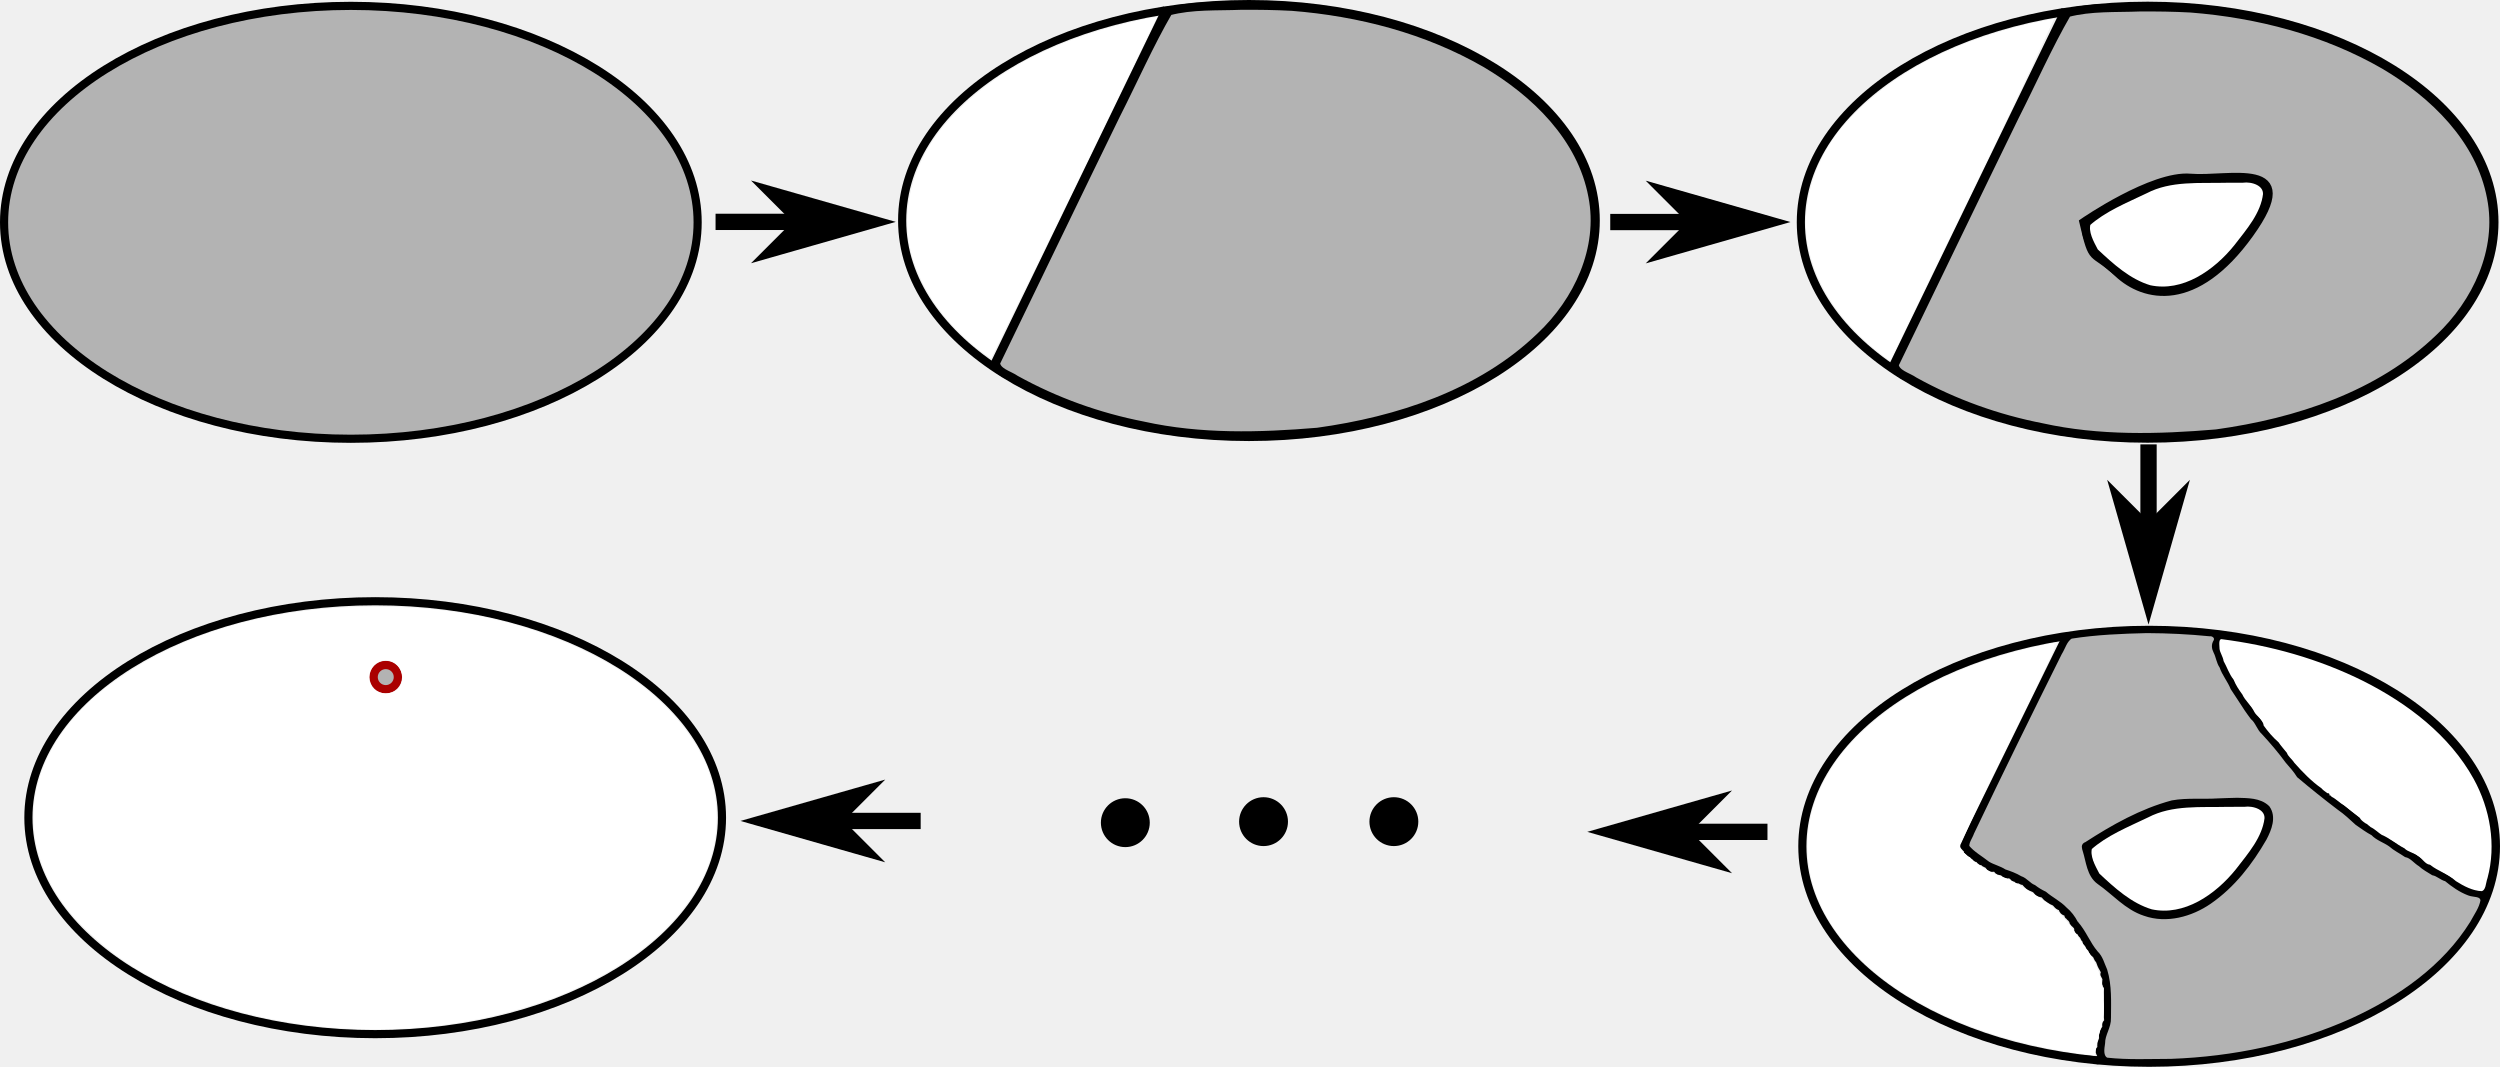
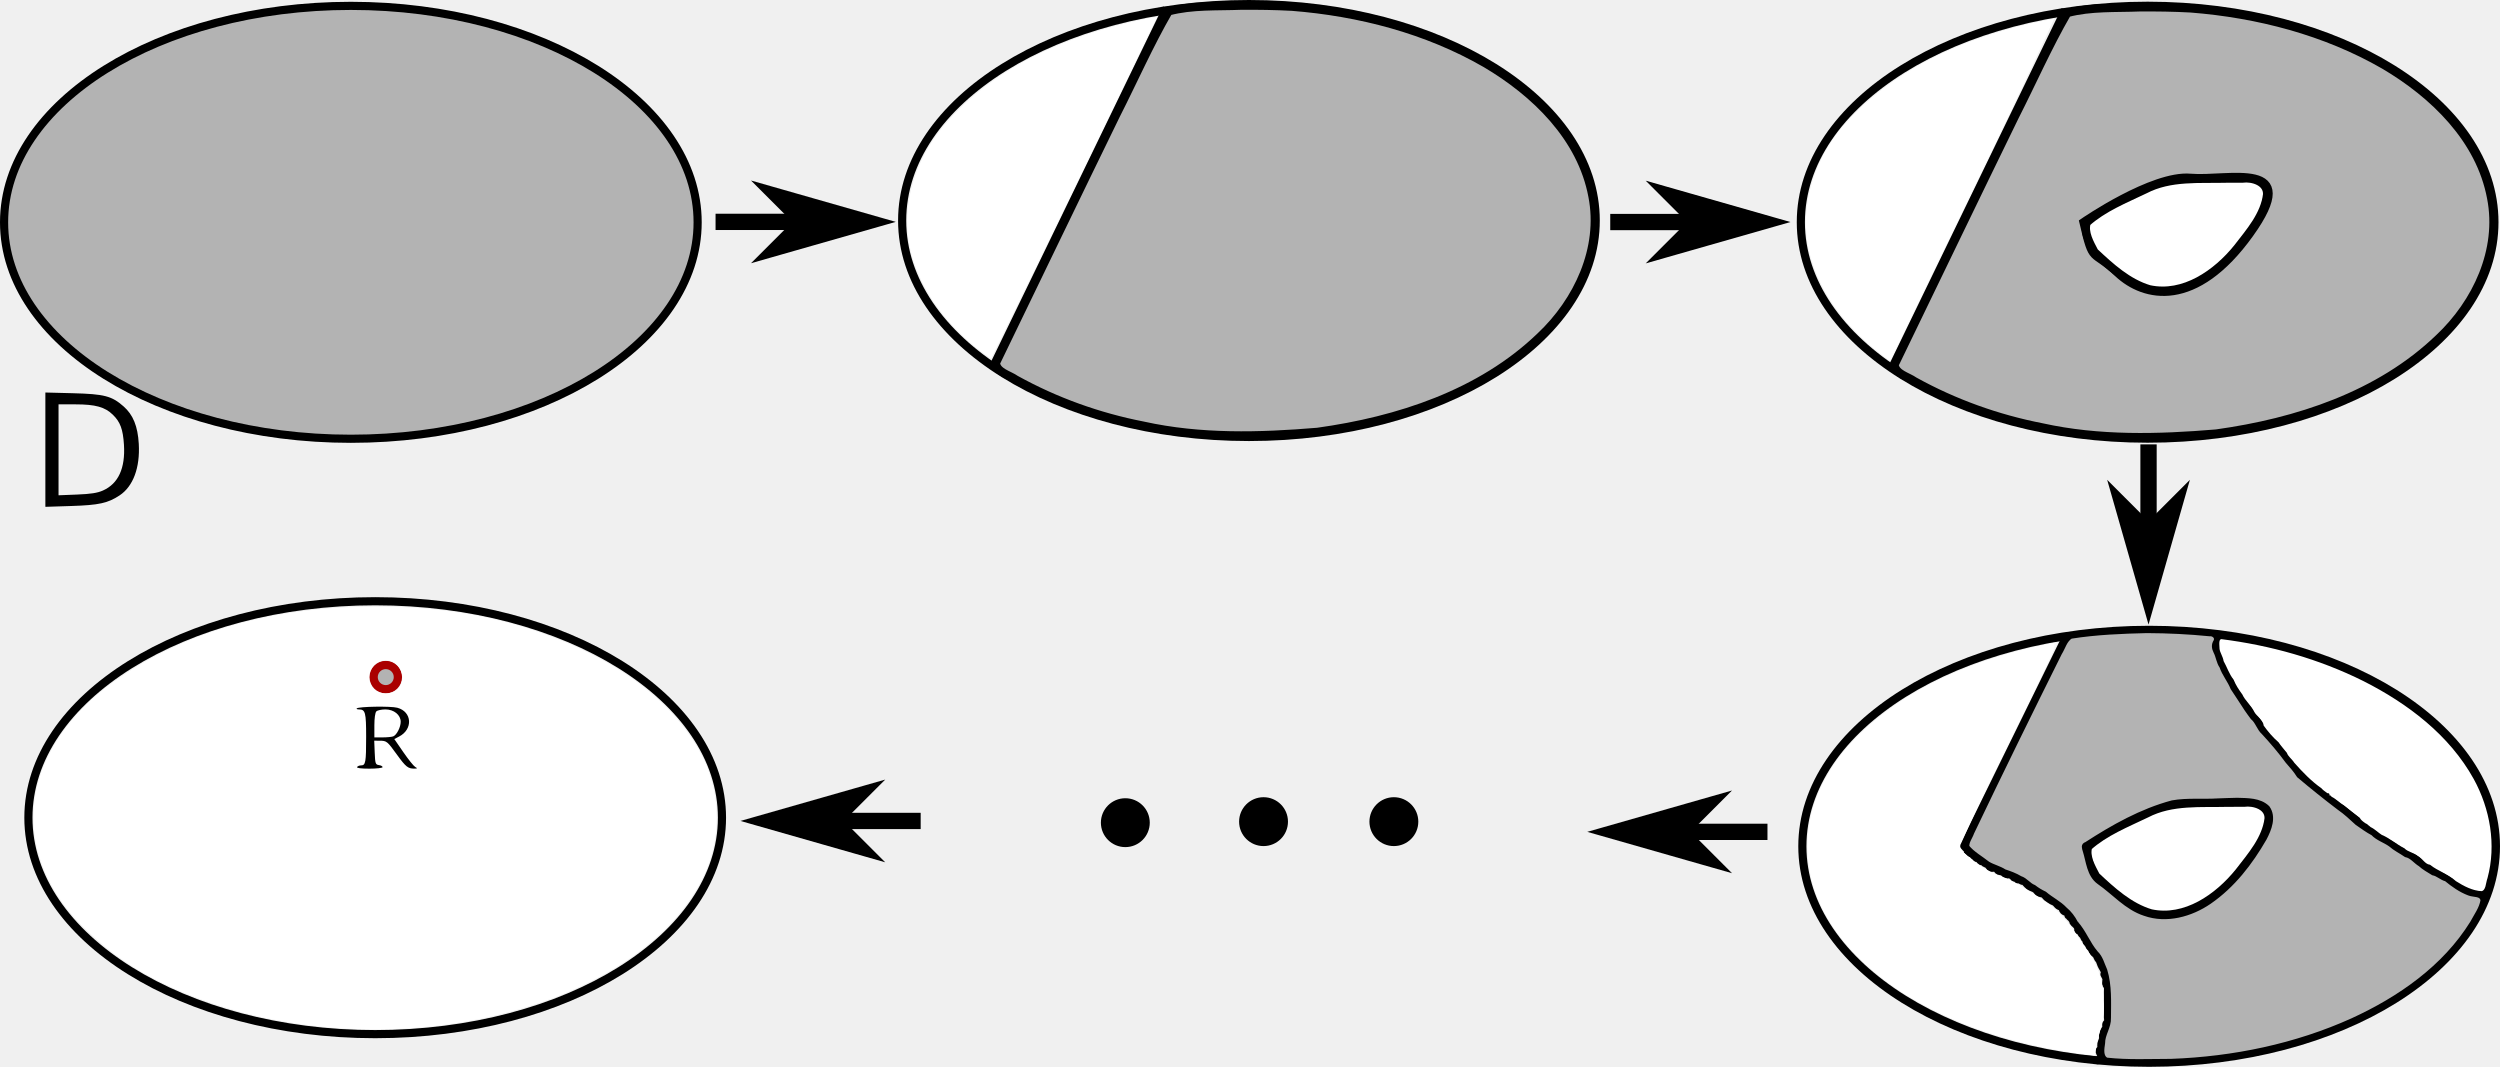
<svg xmlns="http://www.w3.org/2000/svg" width="433.074mm" height="184.804mm" viewBox="0 0 1534.516 654.816" id="svg2" version="1.1">
  <defs id="defs4">
    <marker orient="auto" refY="0" refX="0" id="Arrow1Mend" style="overflow:visible">
      <path id="path4380" d="M 0,0 5,-5 -12.5,0 5,5 0,0 Z" style="fill:#000000;fill-opacity:1;fill-rule:evenodd;stroke:#000000;stroke-width:1pt;stroke-opacity:1" transform="matrix(-0.4,0,0,-0.4,-4,0)" />
    </marker>
    <marker orient="auto" refY="0" refX="0" id="Arrow1Lend" style="overflow:visible">
      <path id="path4374" d="M 0,0 5,-5 -12.5,0 5,5 0,0 Z" style="fill:#000000;fill-opacity:1;fill-rule:evenodd;stroke:#000000;stroke-width:1pt;stroke-opacity:1" transform="matrix(-0.8,0,0,-0.8,-10,0)" />
    </marker>
    <marker orient="auto" refY="0" refX="0" id="Arrow1Mend-7" style="overflow:visible">
      <path id="path4380-0" d="M 0,0 5,-5 -12.5,0 5,5 0,0 Z" style="fill:#000000;fill-opacity:1;fill-rule:evenodd;stroke:#000000;stroke-width:1pt;stroke-opacity:1" transform="matrix(-0.4,0,0,-0.4,-4,0)" />
    </marker>
    <marker orient="auto" refY="0" refX="0" id="Arrow1Mend-7-3" style="overflow:visible">
      <path id="path4380-0-6" d="M 0,0 5,-5 -12.5,0 5,5 0,0 Z" style="fill:#000000;fill-opacity:1;fill-rule:evenodd;stroke:#000000;stroke-width:1pt;stroke-opacity:1" transform="matrix(-0.4,0,0,-0.4,-4,0)" />
    </marker>
    <marker orient="auto" refY="0" refX="0" id="Arrow1Mend-7-6" style="overflow:visible">
      <path id="path4380-0-2" d="M 0,0 5,-5 -12.5,0 5,5 0,0 Z" style="fill:#000000;fill-opacity:1;fill-rule:evenodd;stroke:#000000;stroke-width:1pt;stroke-opacity:1" transform="matrix(-0.4,0,0,-0.4,-4,0)" />
    </marker>
    <marker orient="auto" refY="0" refX="0" id="Arrow1Mend-7-6-1" style="overflow:visible">
      <path id="path4380-0-2-8" d="M 0,0 5,-5 -12.5,0 5,5 0,0 Z" style="fill:#000000;fill-opacity:1;fill-rule:evenodd;stroke:#000000;stroke-width:1pt;stroke-opacity:1" transform="matrix(-0.4,0,0,-0.4,-4,0)" />
    </marker>
    <marker orient="auto" refY="0" refX="0" id="Arrow1Mend-7-6-1-9" style="overflow:visible">
      <path id="path4380-0-2-8-2" d="M 0,0 5,-5 -12.5,0 5,5 0,0 Z" style="fill:#000000;fill-opacity:1;fill-rule:evenodd;stroke:#000000;stroke-width:1pt;stroke-opacity:1" transform="matrix(-0.4,0,0,-0.4,-4,0)" />
    </marker>
  </defs>
  <g id="layer1" transform="translate(455.5595,-328.2486)">
    <ellipse style="fill:#b3b3b3;stroke:#000000;stroke-width:5;stroke-miterlimit:4;stroke-dasharray:none" id="path3336" cx="-240.202" cy="464.707" rx="212.857" ry="132.857" />
    <g id="g4967" transform="translate(-16.24366,18.34519)">
      <ellipse ry="132.857" rx="212.857" cy="445.261" cx="327.289" id="path3336-3" style="fill:none;stroke:#000000;stroke-width:5;stroke-miterlimit:4;stroke-dasharray:none" />
      <path id="path4153" d="M 169.706,536.174 276.782,314.951" style="fill:none;fill-rule:evenodd;stroke:#000000;stroke-width:5;stroke-linecap:butt;stroke-linejoin:miter;stroke-miterlimit:4;stroke-dasharray:none;stroke-opacity:1" />
      <path id="path4167" d="m 322.572,313.392 c -14.838,0.607 -30.186,-0.348 -44.601,3.48 -11.855,20.499 -21.459,42.396 -32.212,63.543 -24.742,50.673 -49.183,101.494 -73.777,152.24 0.433,5.684 8.068,7.242 12.21,10.202 24.387,13.501 50.828,22.97 78.176,28.301 35.109,7.766 71.435,6.801 107.047,3.818 49.444,-6.868 100.056,-23.282 136.726,-58.56 23.032,-21.635 38.261,-54.079 32.013,-86.017 -6.716,-36.132 -35.191,-63.661 -65.728,-81.635 -36.053,-20.777 -77.387,-31.472 -118.674,-34.731 -10.382,-0.569 -20.784,-0.707 -31.18,-0.64 z" style="fill:#b3b3b3;stroke:#000000;stroke-width:5.051;stroke-miterlimit:4;stroke-dasharray:none" />
    </g>
    <g id="g4338" transform="translate(1127.33,-317.0052)">
      <g transform="translate(-702.056,212.132)" id="g4190">
        <ellipse style="fill:none;stroke:#000000;stroke-width:5;stroke-miterlimit:4;stroke-dasharray:none" id="path3336-3-6" cx="437.396" cy="569.509" rx="212.857" ry="132.857" />
        <path style="fill:none;fill-rule:evenodd;stroke:#000000;stroke-width:5;stroke-linecap:butt;stroke-linejoin:miter;stroke-miterlimit:4;stroke-dasharray:none;stroke-opacity:1" d="M 279.812,660.423 386.888,439.2" id="path4153-7" />
        <path style="fill:#b3b3b3;stroke:#000000;stroke-width:5.051;stroke-miterlimit:4;stroke-dasharray:none" d="m 432.679,437.641 c -14.838,0.607 -30.186,-0.348 -44.601,3.48 -11.855,20.499 -21.459,42.396 -32.212,63.543 -24.742,50.673 -49.183,101.494 -73.777,152.24 0.433,5.684 8.068,7.242 12.21,10.202 24.387,13.501 50.828,22.97 78.176,28.301 35.109,7.766 71.435,6.801 107.047,3.818 49.444,-6.868 100.056,-23.282 136.726,-58.56 23.032,-21.635 38.261,-54.079 32.013,-86.017 -6.716,-36.132 -35.191,-63.661 -65.728,-81.635 -36.053,-20.777 -77.387,-31.472 -118.674,-34.731 -10.382,-0.569 -20.784,-0.707 -31.18,-0.64 z" id="path4167-5" />
      </g>
      <path id="path4199" d="m -304.056,781.641 c 0,0 42.426,-29.294 65.66,-27.274 23.234,2.02 69.701,-12.122 36.365,34.345 -33.335,46.467 -64.65,39.396 -80.812,24.244 -16.162,-15.152 -15.152,-5.051 -21.213,-31.315 z" style="fill:none;fill-rule:evenodd;stroke:#000000;stroke-width:5;stroke-linecap:butt;stroke-linejoin:miter;stroke-miterlimit:4;stroke-dasharray:none;stroke-opacity:1" />
      <path id="path4203" d="m -215.928,754.9 c -16.948,0.465 -34.868,-1.414 -50.47,6.728 -12.268,5.9 -25.461,11.125 -35.689,20.278 -1.842,6.084 2.008,12.667 4.788,18.007 9.805,9.195 20.46,18.958 33.637,22.878 21.343,4.585 41.435,-9.594 54.198,-25.439 7.551,-9.787 16.653,-20.084 18.148,-32.801 0.225,-7.7 -8.89,-10.519 -15.202,-9.665 -3.137,-0.05 -6.274,0.003 -9.411,0.014 z" style="fill:#ffffff;stroke:#000000;stroke-width:5.051;stroke-miterlimit:4;stroke-dasharray:none" />
    </g>
    <g id="g4346" transform="translate(577.726,79.198)">
      <ellipse ry="132.857" rx="212.857" cy="768.509" cx="285.873" id="path3336-3-6-5" style="fill:none;stroke:#000000;stroke-width:5;stroke-miterlimit:4;stroke-dasharray:none" />
      <path id="path4199-9" d="m 246.477,768.509 c 0,0 42.426,-29.294 65.66,-27.274 23.234,2.02 69.701,-12.122 36.365,34.345 -33.335,46.467 -64.65,39.396 -80.812,24.244 -16.162,-15.152 -15.152,-5.051 -21.213,-31.315 z" style="fill:none;fill-rule:evenodd;stroke:#000000;stroke-width:5;stroke-linecap:butt;stroke-linejoin:miter;stroke-miterlimit:4;stroke-dasharray:none;stroke-opacity:1" />
      <path id="path4203-1" d="m 334.606,741.768 c -16.948,0.465 -34.868,-1.414 -50.47,6.728 -12.268,5.9 -25.461,11.125 -35.689,20.278 -1.842,6.084 2.008,12.667 4.788,18.007 9.805,9.195 20.46,18.958 33.637,22.878 21.343,4.585 41.435,-9.594 54.198,-25.439 7.551,-9.787 16.653,-20.084 18.148,-32.801 0.225,-7.7 -8.89,-10.519 -15.202,-9.665 -3.137,-0.05 -6.274,0.003 -9.411,0.014 z" style="fill:#ffffff;stroke:#000000;stroke-width:5.051;stroke-miterlimit:4;stroke-dasharray:none" />
      <path id="path4243" d="m 325.269,641.23 c 4.258,0.81 0.242,3.515 1.01,5.051 0.213,0.426 0.86,0.558 1.01,1.01 0.213,0.639 -0.163,1.367 0,2.02 0.365,1.461 1.655,2.58 2.02,4.041 0.163,0.653 -0.213,1.381 0,2.02 0.151,0.452 0.746,0.614 1.01,1.01 0.418,0.626 0.731,1.321 1.01,2.02 1.156,2.891 0.599,2.682 2.02,5.051 0.625,1.041 1.292,2.059 2.02,3.03 0.286,0.381 0.797,0.584 1.01,1.01 1.019,2.037 0.696,3.285 2.02,5.051 0.571,0.762 1.449,1.258 2.02,2.02 0.904,1.205 1.185,2.788 2.02,4.041 0.264,0.396 0.673,0.673 1.01,1.01 0.337,0.673 0.593,1.394 1.01,2.02 0.264,0.396 0.584,0.797 1.01,1.01 0.301,0.151 0.86,-0.301 1.01,0 0.301,0.602 -0.301,1.418 0,2.02 0.151,0.301 0.772,-0.238 1.01,0 0.238,0.238 -0.151,0.709 0,1.01 0.213,0.426 0.797,0.584 1.01,1.01 0.151,0.301 -0.151,0.709 0,1.01 0.213,0.426 0.673,0.673 1.01,1.01 0.789,0.789 2.449,2.159 3.03,3.03 2.226,0.509 0.534,2.078 1.01,3.03 0.448,0.895 2.417,2.111 3.03,3.03 0.418,0.626 0.558,1.418 1.01,2.02 0.943,1.257 3.898,3.898 5.051,5.051 0.673,0.673 1.492,1.228 2.02,2.02 0.418,0.626 0.593,1.394 1.01,2.02 0.613,0.92 2.583,2.135 3.03,3.03 0.151,0.301 -0.151,0.709 0,1.01 0.448,0.895 2.417,2.111 3.03,3.03 0.418,0.626 0.593,1.394 1.01,2.02 0.264,0.396 0.673,0.673 1.01,1.01 1.01,1.01 2.02,2.02 3.03,3.03 0.337,0.337 0.797,0.584 1.01,1.01 0.697,1.393 -1.223,0.904 1.01,2.02 0.301,0.151 0.772,-0.238 1.01,0 1.23,1.23 0.473,2.257 2.02,3.03 0.301,0.151 0.73,-0.187 1.01,0 1.486,0.991 2.554,3.05 4.041,4.041 0.626,0.418 1.394,0.593 2.02,1.01 1.189,0.792 1.888,2.173 3.03,3.03 0.602,0.452 1.418,0.558 2.02,1.01 0.762,0.571 1.347,1.347 2.02,2.02 0.337,0.337 0.584,0.797 1.01,1.01 0.301,0.151 0.73,-0.187 1.01,0 0.792,0.528 1.347,1.347 2.02,2.02 0.337,0.337 0.584,0.797 1.01,1.01 0.301,0.151 0.709,-0.151 1.01,0 0.852,0.426 1.168,1.594 2.02,2.02 0.301,0.151 0.772,-0.238 1.01,0 0.238,0.238 -0.238,0.772 0,1.01 0.238,0.238 0.709,-0.151 1.01,0 1.212,0.606 1.818,2.424 3.03,3.03 0.301,0.151 0.772,-0.238 1.01,0 0.238,0.238 -0.238,0.772 0,1.01 0.238,0.238 0.772,-0.238 1.01,0 0.238,0.238 -0.238,0.772 0,1.01 0.238,0.238 0.772,-0.238 1.01,0 0.238,0.238 -0.238,0.772 0,1.01 2.09,2.09 -0.082,-3.194 2.02,1.01 0.151,0.301 -0.238,0.772 0,1.01 0.238,0.238 0.709,-0.151 1.01,0 0.426,0.213 0.614,0.746 1.01,1.01 4.885,2.443 -0.055,-0.294 3.03,2.02 0.971,0.728 1.989,1.396 3.03,2.02 0.646,0.387 1.418,0.558 2.02,1.01 0.762,0.571 1.258,1.449 2.02,2.02 1.56,1.17 4.379,1.909 6.061,3.03 0.396,0.264 0.673,0.673 1.01,1.01 0.673,0.337 1.394,0.593 2.02,1.01 0.792,0.528 1.168,1.594 2.02,2.02 0.301,0.151 0.709,-0.151 1.01,0 0.426,0.213 0.584,0.797 1.01,1.01 0.301,0.151 0.709,-0.151 1.01,0 0.852,0.426 1.228,1.492 2.02,2.02 2.648,1.765 1.765,0.378 5.051,2.02 0.852,0.426 1.168,1.594 2.02,2.02 1.393,0.697 0.904,-1.223 2.02,1.01 0.151,0.301 -0.238,0.772 0,1.01 0.238,0.238 0.709,-0.151 1.01,0 0.426,0.213 0.673,0.673 1.01,1.01 0.337,0.337 0.673,0.673 1.01,1.01 0.337,0.337 0.584,0.797 1.01,1.01 0.602,0.301 1.544,-0.476 2.02,0 0.238,0.238 -0.238,0.772 0,1.01 0.238,0.238 0.709,-0.151 1.01,0 0.852,0.426 1.117,1.719 2.02,2.02 0.639,0.213 1.381,-0.213 2.02,0 0.452,0.151 0.614,0.746 1.01,1.01 0.626,0.418 1.394,0.593 2.02,1.01 0.396,0.264 0.584,0.797 1.01,1.01 0.301,0.151 0.673,0 1.01,0 0.673,0.337 1.394,0.593 2.02,1.01 0.92,0.613 2.135,2.583 3.03,3.03 0.301,0.151 0.709,-0.151 1.01,0 0.852,0.426 1.168,1.594 2.02,2.02 0.301,0.151 0.709,-0.151 1.01,0 0.426,0.213 0.584,0.797 1.01,1.01 0.301,0.151 0.709,-0.151 1.01,0 0.426,0.213 0.584,0.797 1.01,1.01 0.301,0.151 0.709,-0.151 1.01,0 0.426,0.213 0.584,0.797 1.01,1.01 0.602,0.301 1.381,-0.213 2.02,0 5.723,2.862 -1.506,-0.376 4.041,1.01 4.878,1.219 -0.05,0.48 3.03,2.02 0.301,0.151 0.673,0 1.01,0" style="fill:none;fill-rule:evenodd;stroke:#000000;stroke-width:5;stroke-linecap:butt;stroke-linejoin:miter;stroke-miterlimit:4;stroke-dasharray:none;stroke-opacity:1" />
      <path id="path4245" d="m 253.548,899.829 c 7.274,-0.416 1.068,-4.156 2.02,-6.061 0.213,-0.426 0.797,-0.584 1.01,-1.01 0.151,-0.301 0,-0.673 0,-1.01 0,-0.673 -0.132,-1.36 0,-2.02 0.209,-1.044 0.835,-1.98 1.01,-3.03 0.166,-0.996 -0.198,-2.04 0,-3.03 0.295,-1.477 1.655,-2.58 2.02,-4.041 0.163,-0.653 -0.213,-1.381 0,-2.02 0.151,-0.452 0.86,-0.558 1.01,-1.01 0.319,-0.958 0,-2.02 0,-3.03 0,-2.357 0,-4.714 0,-7.071 0,-2.694 0,-5.387 0,-8.081 0,-0.24 0.113,-3.814 0,-4.041 -0.213,-0.426 -0.797,-0.584 -1.01,-1.01 -0.335,-0.669 0.282,-3.194 0,-4.041 -2.862,-5.723 0.376,1.506 -1.01,-4.041 -0.365,-1.461 -1.461,-2.642 -2.02,-4.041 -3.712,-9.281 0.884,0.316 -2.02,-4.041 -0.418,-0.626 -0.558,-1.418 -1.01,-2.02 -0.571,-0.762 -1.449,-1.258 -2.02,-2.02 -0.452,-0.602 -0.593,-1.394 -1.01,-2.02 -0.264,-0.396 -0.746,-0.614 -1.01,-1.01 -0.418,-0.626 -0.593,-1.394 -1.01,-2.02 -0.264,-0.396 -0.797,-0.584 -1.01,-1.01 -0.151,-0.301 0.151,-0.709 0,-1.01 -0.213,-0.426 -0.746,-0.614 -1.01,-1.01 -0.418,-0.626 -0.593,-1.394 -1.01,-2.02 -0.264,-0.396 -0.797,-0.584 -1.01,-1.01 -0.151,-0.301 0.238,-0.772 0,-1.01 -0.532,-0.532 -1.488,-0.478 -2.02,-1.01 -0.238,-0.238 0.106,-0.691 0,-1.01 -0.612,-1.835 -0.865,-1.875 -2.02,-3.03 -0.337,-0.337 -0.797,-0.584 -1.01,-1.01 -0.151,-0.301 0.151,-0.709 0,-1.01 -0.213,-0.426 -0.797,-0.584 -1.01,-1.01 -0.151,-0.301 0.238,-0.772 0,-1.01 -0.238,-0.238 -0.772,0.238 -1.01,0 -0.238,-0.238 0.238,-0.772 0,-1.01 -0.238,-0.238 -0.772,0.238 -1.01,0 -0.238,-0.238 0.151,-0.709 0,-1.01 -0.774,-1.547 -1.8,-0.79 -3.03,-2.02 -0.532,-0.532 -0.478,-1.488 -1.01,-2.02 -0.532,-0.532 -1.418,-0.558 -2.02,-1.01 -0.762,-0.571 -1.258,-1.449 -2.02,-2.02 -0.602,-0.452 -1.347,-0.673 -2.02,-1.01 -1.01,-0.673 -2.082,-1.262 -3.03,-2.02 -0.744,-0.595 -1.204,-1.53 -2.02,-2.02 -0.913,-0.548 -2.117,-0.462 -3.03,-1.01 -0.817,-0.49 -1.258,-1.449 -2.02,-2.02 -1.205,-0.904 -2.836,-1.117 -4.041,-2.02 -0.762,-0.571 -1.347,-1.347 -2.02,-2.02 -0.337,-0.337 -0.584,-0.797 -1.01,-1.01 -0.301,-0.151 -0.691,0.106 -1.01,0 -0.714,-0.238 -1.306,-0.772 -2.02,-1.01 -0.319,-0.106 -0.772,0.238 -1.01,0 -0.238,-0.238 0.301,-0.86 0,-1.01 -0.602,-0.301 -1.418,0.301 -2.02,0 -0.301,-0.151 0.238,-0.772 0,-1.01 -0.238,-0.238 -0.709,0.151 -1.01,0 -0.426,-0.213 -0.584,-0.797 -1.01,-1.01 -0.808,-0.404 -2.222,0.404 -3.03,0 -0.426,-0.213 -0.614,-0.746 -1.01,-1.01 -0.673,-0.337 -1.347,-0.673 -2.02,-1.01 -0.337,0 -0.709,0.151 -1.01,0 -3.081,-1.54 1.848,-0.801 -3.03,-2.02 -0.653,-0.163 -1.381,0.213 -2.02,0 -0.904,-0.301 -1.228,-1.492 -2.02,-2.02 -0.626,-0.418 -1.394,-0.593 -2.02,-1.01 -0.396,-0.264 -0.584,-0.797 -1.01,-1.01 -0.301,-0.151 -0.709,0.151 -1.01,0 -0.852,-0.426 -1.168,-1.594 -2.02,-2.02 -0.301,-0.151 -0.772,0.238 -1.01,0 -0.238,-0.238 0.238,-0.772 0,-1.01 -0.238,-0.238 -0.709,0.151 -1.01,0 -0.852,-0.426 -1.168,-1.594 -2.02,-2.02 -0.301,-0.151 -0.772,0.238 -1.01,0 -0.238,-0.238 0.238,-0.772 0,-1.01 -0.238,-0.238 -0.709,0.151 -1.01,0 -0.426,-0.213 -0.673,-0.673 -1.01,-1.01" style="fill:none;fill-rule:evenodd;stroke:#000000;stroke-width:5;stroke-linecap:butt;stroke-linejoin:miter;stroke-miterlimit:4;stroke-dasharray:none;stroke-opacity:1" />
      <path id="path4262" d="m 330.139,640.08 c -3.393,0.526 -2.301,4.943 -2.305,7.418 0.337,2.756 2.203,4.972 2.53,7.723 2.162,3.813 3.446,8.113 6.227,11.592 1.333,3.344 3.305,6.301 5.409,9.178 1.821,3.972 5.474,6.695 7.337,10.662 1.564,2.993 5.435,4.669 5.653,8.291 2.716,3.809 5.793,7.458 9.363,10.57 1.488,2.199 3.284,4.202 4.947,6.257 0.894,2.451 3.274,3.99 4.644,6.211 5.113,5.772 10.547,11.433 16.841,15.867 1.841,2.121 4.551,3.246 6.41,5.326 2.881,1.389 5.026,3.871 7.864,5.402 2.967,2.483 6.053,4.783 9.04,7.171 1.54,2.796 4.818,3.908 7.035,6.05 2.646,1.203 4.519,3.336 6.924,4.822 4.99,2.043 8.993,5.719 13.742,8.151 2.256,2.297 5.787,2.718 8.362,4.647 2.652,1.643 4.268,5.061 7.612,5.626 4.836,3.841 11.06,5.518 15.572,9.826 5.054,3.213 10.775,6.273 16.87,6.451 3.81,-1.07 3.402,-6.01 4.578,-9.023 5.558,-20.683 1.635,-43.086 -8.579,-61.681 -15.06,-27.259 -40.901,-46.838 -68.276,-60.655 -27.445,-13.678 -57.427,-22.084 -87.799,-25.881 z m 65.429,97.119 c -0.012,-0.017 -0.019,-0.096 0,0 z m 23.471,18.783 c -0.026,-0.017 -0.053,-0.125 0,0 z" style="fill:#ffffff;stroke:#000000;stroke-width:2.525;stroke-miterlimit:4;stroke-dasharray:none" />
      <path id="path4313" d="M 171.726,769.014 235.366,639.21" style="fill:none;fill-rule:evenodd;stroke:#000000;stroke-width:5;stroke-linecap:butt;stroke-linejoin:miter;stroke-miterlimit:4;stroke-dasharray:none;stroke-opacity:1" />
      <path id="path4317" d="m 170.716,766.489 5.556,6.061" style="fill:none;fill-rule:evenodd;stroke:#000000;stroke-width:5;stroke-linecap:butt;stroke-linejoin:miter;stroke-miterlimit:4;stroke-dasharray:none;stroke-opacity:1" />
      <path id="path4319" d="m 284.785,636.381 c -15.689,0.373 -31.461,0.999 -46.974,3.467 -3.547,2.158 -4.558,6.769 -6.702,10.123 -18.217,36.634 -36.318,73.333 -53.916,110.268 -0.936,2.804 -3.236,5.482 -2.941,8.54 3.401,4.184 8.405,6.869 12.609,10.215 3.242,2.001 7.046,2.739 10.247,4.869 3.351,1.087 6.638,2.304 9.699,4.139 3.342,1.045 5.162,4.19 8.404,5.446 2.072,1.611 4.263,2.916 6.622,4.036 3.976,3.421 8.868,5.703 12.43,9.501 2.839,2.332 5.027,5.263 6.684,8.467 5.032,5.451 7.525,12.84 12.373,18.44 2.999,2.837 3.93,7.082 5.61,10.745 2.878,9.468 2.27,19.465 2.251,29.241 0.226,5.49 -3.659,10.011 -3.613,15.501 -0.478,3.285 -1.417,8.297 2.179,10.104 13.137,1.449 26.421,0.792 39.617,0.768 38.186,-1.392 76.406,-9.253 111.312,-25.023 28.87,-13.241 56.415,-32.336 73.396,-59.741 2.351,-4.427 5.611,-8.722 6.438,-13.745 -0.423,-4.174 -5.577,-3.04 -8.39,-4.272 -5.157,-1.929 -9.704,-5.185 -13.952,-8.671 -2.911,-0.706 -5.078,-3.151 -8.054,-3.722 -2.728,-1.716 -5.568,-3.199 -7.946,-5.395 -2.962,-1.767 -5.101,-5.013 -8.716,-5.745 -3.156,-2.186 -6.672,-3.838 -9.544,-6.403 -3.489,-2.492 -7.777,-3.693 -10.772,-6.868 -3.371,-1.787 -6.512,-4.101 -9.661,-6.275 -3.569,-3.272 -7.077,-6.582 -11.065,-9.328 -8.478,-6.44 -16.752,-13.078 -24.731,-19.82 -1.892,-3.056 -4.485,-6.016 -6.95,-8.79 -4.503,-6.167 -9.463,-11.971 -14.644,-17.589 -3,-2.641 -3.754,-6.781 -6.853,-9.331 -1.327,-1.656 -2.432,-3.436 -3.698,-5.147 -2.892,-4.295 -5.609,-8.772 -8.498,-12.969 -1.816,-4.631 -5.191,-8.458 -6.768,-13.223 -1.928,-2.704 -2.12,-6.113 -3.658,-9.037 -1.093,-2.19 -1.408,-4.33 -0.035,-6.454 1.314,-2.477 -1.157,-4.658 -3.628,-4.372 -12.674,-1.272 -25.427,-1.862 -38.163,-1.948 z M 339.937,739.996 c 6.349,0.219 13.803,-0.041 18.72,4.749 4.163,5.76 1.107,13.341 -1.829,18.951 -8.67,15.056 -19.436,29.074 -33.901,39.041 -11.28,7.765 -26.383,12.016 -39.856,7.218 -11.123,-3.615 -18.774,-12.902 -28.17,-19.411 -6.058,-4.447 -6.451,-12.699 -8.544,-19.31 -0.477,-1.658 -1.27,-3.498 0.916,-4.135 16.422,-10.631 33.732,-20.406 52.755,-25.523 9.222,-1.642 18.743,-0.604 28.126,-1.209 3.929,-0.081 7.852,-0.353 11.782,-0.371 z m -97.909,76.078 c -0.07,-0.002 -0.269,-0.127 0,0 z" style="fill:#b3b3b3;stroke:#000000;stroke-width:2.525;stroke-miterlimit:4;stroke-dasharray:none" />
    </g>
    <g id="g7995">
      <ellipse ry="132.857" rx="212.857" cy="830.149" cx="-225.264" id="path3336-2" style="fill:none;stroke:#000000;stroke-width:5;stroke-miterlimit:4;stroke-dasharray:none" />
      <circle r="7.454" cy="743.857" cx="-218.774" id="path4336" style="fill:#b3b3b3;stroke:#aa0000;stroke-width:5.092;stroke-miterlimit:4;stroke-dasharray:none" />
    </g>
    <path style="fill:none;fill-rule:evenodd;stroke:#000000;stroke-width:10;stroke-linecap:butt;stroke-linejoin:miter;stroke-miterlimit:4;stroke-dasharray:none;stroke-opacity:1;marker-end:url(#Arrow1Mend)" d="m -16.345,464.433 90.914,0" id="path4365" />
    <path style="fill:none;fill-rule:evenodd;stroke:#000000;stroke-width:10;stroke-linecap:butt;stroke-linejoin:miter;stroke-miterlimit:4;stroke-dasharray:none;stroke-opacity:1;marker-end:url(#Arrow1Mend-7)" d="m 532.821,464.535 90.914,0" id="path4365-9" />
    <path style="fill:none;fill-rule:evenodd;stroke:#000000;stroke-width:10;stroke-linecap:butt;stroke-linejoin:miter;stroke-miterlimit:4;stroke-dasharray:none;stroke-opacity:1;marker-end:url(#Arrow1Mend-7-6)" d="m 863.222,601.007 0,90.914" id="path4365-9-6" />
    <path style="fill:none;fill-rule:evenodd;stroke:#000000;stroke-width:10;stroke-linecap:butt;stroke-linejoin:miter;stroke-miterlimit:4;stroke-dasharray:none;stroke-opacity:1;marker-end:url(#Arrow1Mend-7-6-1)" d="m 629.325,838.843 -90.914,0" id="path4365-9-6-7" />
    <path style="fill:none;fill-rule:evenodd;stroke:#000000;stroke-width:10;stroke-linecap:butt;stroke-linejoin:miter;stroke-miterlimit:4;stroke-dasharray:none;stroke-opacity:1;marker-end:url(#Arrow1Mend-7-6-1-9)" d="m 109.555,832.149 -90.914,0" id="path4365-9-6-7-0" />
    <circle cy="833.21" cx="235.173" id="path4336-2" style="fill:#000000;fill-opacity:1;stroke:#000000;stroke-width:7.638;stroke-miterlimit:4;stroke-dasharray:none" r="11.181" />
    <circle cy="832.577" cx="400.008" id="path4336-2-3" style="fill:#000000;fill-opacity:1;stroke:#000000;stroke-width:7.638;stroke-miterlimit:4;stroke-dasharray:none" r="11.181" />
    <circle cy="832.577" cx="320.008" id="path4336-2-7" style="fill:#000000;fill-opacity:1;stroke:#000000;stroke-width:7.638;stroke-miterlimit:4;stroke-dasharray:none" r="11.181" />
    <path style="opacity:0.65;fill:none;fill-opacity:1;stroke:none;stroke-width:2.525;stroke-miterlimit:4;stroke-dasharray:none;stroke-opacity:1" d="m 1620.061,582.413 c -3.566,-0.978 -10.225,-4.373 -13.165,-6.713 -1.371,-1.091 -4.85,-3.271 -7.732,-4.845 -2.882,-1.573 -6.06,-3.418 -7.062,-4.099 -1.002,-0.681 -2.018,-1.238 -2.257,-1.238 -0.239,0 -1.814,-1.248 -3.499,-2.773 -1.685,-1.525 -4.903,-3.683 -7.151,-4.796 -2.247,-1.112 -7.268,-4.068 -11.157,-6.568 -3.889,-2.5 -7.252,-4.546 -7.472,-4.548 -0.737,-0.006 -12.709,-8.683 -14.246,-10.326 -1.679,-1.794 -9.057,-7.676 -14.9,-11.879 -2.083,-1.499 -4.47,-3.339 -5.303,-4.089 -0.833,-0.75 -1.786,-1.449 -2.116,-1.553 -0.664,-0.208 -5.373,-4.001 -11.153,-8.982 -4.061,-3.5 -12.484,-12.94 -16.501,-18.492 -1.373,-1.897 -4.216,-5.285 -6.319,-7.528 -5.043,-5.379 -7.281,-8.24 -8.129,-10.391 -0.383,-0.972 -1.64,-2.791 -2.792,-4.041 -1.152,-1.25 -2.73,-3.296 -3.507,-4.546 -0.776,-1.25 -2.569,-3.795 -3.985,-5.656 -10.819,-14.225 -20.743,-36.341 -17.896,-39.884 0.757,-0.942 0.843,-0.934 14.818,1.394 31.362,5.224 63.51,16.367 89.146,30.898 39.849,22.588 64.819,52.518 71.73,85.979 1.361,6.591 1.902,19.999 1.06,26.264 -0.786,5.841 -3.346,16.467 -4.33,17.968 -0.921,1.406 -2.222,1.5 -6.082,0.442 z" id="path1024" transform="matrix(0.9375,0,0,0.9375,-455.5595,328.2486)" />
    <path style="opacity:0.65;fill:none;fill-opacity:1;stroke:none;stroke-width:2.525;stroke-miterlimit:4;stroke-dasharray:none;stroke-opacity:1" d="m 1408.686,595.021 c -7.376,-1.95 -17.069,-8.114 -28.057,-17.845 -5.61,-4.968 -5.99,-5.431 -8.204,-10.011 -2.765,-5.72 -3.425,-10.033 -1.808,-11.822 3.107,-3.439 16.151,-10.791 32.945,-18.569 15.906,-7.367 20.233,-8.049 51.843,-8.17 22.014,-0.084 22.502,-0.019 25.5,3.396 1.739,1.981 1.86,3.194 0.751,7.526 -1.735,6.779 -5.911,13.905 -15.079,25.739 -15.573,20.099 -32.736,30.629 -49.748,30.524 -2.969,-0.018 -6.605,-0.361 -8.143,-0.768 z" id="path1026" transform="matrix(0.9375,0,0,0.9375,-455.5595,328.2486)" />
    <path style="opacity:0.65;fill:none;fill-opacity:1;stroke:none;stroke-width:2.525;stroke-miterlimit:4;stroke-dasharray:none;stroke-opacity:1" d="m 1407.676,186.416 c -7.297,-1.924 -17.17,-8.206 -28.074,-17.861 -5.657,-5.01 -5.992,-5.419 -8.157,-9.99 -2.729,-5.762 -3.406,-10.093 -1.847,-11.818 3.107,-3.439 15.335,-10.348 32.405,-18.31 16.405,-7.652 20.538,-8.317 52.392,-8.439 22.014,-0.084 22.502,-0.019 25.5,3.396 1.734,1.975 1.857,3.176 0.769,7.526 -2.567,10.262 -17.689,31.388 -29.655,41.429 -12.084,10.139 -23.395,14.907 -35.19,14.834 -2.96,-0.018 -6.61,-0.362 -8.143,-0.766 z" id="path1028" transform="matrix(0.9375,0,0,0.9375,-455.5595,328.2486)" />
    <path style="opacity:0.65;fill:#ffffff;fill-opacity:1;stroke:#ffffff;stroke-width:3.571;stroke-miterlimit:4;stroke-dasharray:none;stroke-opacity:1" d="m 240.374,399.792 c -18.825,-0.282 -37.258,1.172 -55.703,4.745 -48.541,8.822 -97.422,27.688 -131.929,64.132 -19.229,20.241 -31.582,48.71 -27.896,77.141 3.617,29.459 22.927,54.371 45.503,72.366 37.478,29.565 84.828,44.731 131.829,50.632 42.769,5.202 86.516,2.866 128.368,-7.698 35.84,-9.525 70.806,-25.056 98.747,-49.87 22.091,-19.745 39.054,-48.338 37.578,-78.518 -0.424,-29.282 -17.668,-55.878 -39.294,-74.633 -42.216,-36.682 -98.645,-53.014 -153.271,-57.794 -11.283,-0.498 -22.6,-0.536 -33.933,-0.502 z m 12.086,30.308 c 9.767,-0.805 17.57,11.83 11.505,19.89 -4.42,8.88 -18.538,8.481 -22.991,-0.17 -5.209,-8.568 1.447,-20.06 11.486,-19.72 z" id="path1013" transform="matrix(0.9375,0,0,0.9375,-455.5595,328.2486)" />
    <path style="opacity:0.65;fill:#ffffff;fill-opacity:1;stroke:#ffffff;stroke-width:3.571;stroke-miterlimit:4;stroke-dasharray:none;stroke-opacity:1" d="m 752.751,14.196 c -44.012,8.65 -88.256,25.705 -121.459,56.943 -17.226,16.458 -31.312,38.368 -34.312,62.253 -3.476,24.817 5.658,50.555 21.203,69.875 8.527,10.943 18.885,20.268 29.927,28.5 C 683.422,159.41 718.29,86.835 752.951,14.164 Z" id="path1015" transform="matrix(0.9375,0,0,0.9375,-455.5595,328.2486)" />
    <path style="opacity:1;fill:#ffffff;fill-opacity:1;stroke:#ffffff;stroke-width:5.051;stroke-miterlimit:4;stroke-dasharray:none;stroke-opacity:1" d="m 751.835,14.549 c -49.112,9.918 -98.848,30.154 -131.805,69.269 -19.87,23.406 -29.476,56.131 -19.629,85.87 8.003,25.175 26.455,46.485 47.473,61.367 35.465,-72.073 70.588,-144.341 105.352,-216.731 l -0.997,0.161 z" id="path1017" transform="matrix(0.9375,0,0,0.9375,-455.5595,328.2486)" />
    <path style="opacity:1;fill:#ffffff;fill-opacity:1;stroke:#ffffff;stroke-width:5.051;stroke-miterlimit:4;stroke-dasharray:none;stroke-opacity:1" d="m 1340.147,15.682 c -48.216,9.577 -97.26,29.626 -130.545,67.445 -20.569,23.229 -30.758,56.843 -20.952,86.984 7.861,25.744 26.544,46.789 47.917,62.46 34.645,-72.343 70.483,-144.137 104.034,-216.97 z" id="path1019" transform="matrix(0.9375,0,0,0.9375,-455.5595,328.2486)" />
    <path style="opacity:0.65;fill:#ffffff;fill-opacity:1;stroke:#ffffff;stroke-width:5.051;stroke-miterlimit:4;stroke-dasharray:none;stroke-opacity:1" d="m 1341.478,424.164 c -47.114,9.671 -94.926,28.267 -128.057,64.571 -16.235,18.301 -28.912,42.021 -26.942,67.159 -0.974,21.265 8.957,41.441 21.865,57.813 31.054,37.675 78.883,58.009 125.231,68.499 11.801,2.624 23.73,4.616 35.709,6.049 1.366,-11.029 6.903,-21.463 5.295,-32.812 0.302,-12.565 -3.972,-24.162 -11.76,-34.034 -7.197,-11.036 -14.486,-22.548 -26.121,-29.453 -9.14,-6.347 -18.487,-12.527 -28.981,-16.259 -9.151,-3.727 -17.496,-9.398 -24.49,-16.454 -5.854,-4.133 -1.779,-9.915 0.749,-14.679 19.673,-40.218 39.473,-80.373 58.959,-120.682 l -0.992,0.192 z" id="path1021" transform="matrix(0.9375,0,0,0.9375,-455.5595,328.2486)" />
    <path style="opacity:1;fill:#ffffff;fill-opacity:1;stroke:#ffffff;stroke-width:5.051;stroke-miterlimit:4;stroke-dasharray:none;stroke-opacity:1" d="m 1453.769,531.254 c -15.497,0.884 -32.058,-0.821 -46.195,6.903 -11.533,5.819 -24.341,10.148 -33.962,18.856 -2.891,5.8 3.176,11.757 6.783,15.888 8.81,8.485 18.858,16.768 30.979,19.716 10.659,1.001 21.403,-1.315 30.198,-7.548 15.528,-10.456 27.453,-25.601 36.032,-41.995 1.561,-3.603 4.018,-10.523 -2.038,-11.197 -7.212,-0.944 -14.54,-0.627 -21.797,-0.623 z" id="path1023" transform="matrix(0.9375,0,0,0.9375,-455.5595,328.2486)" />
    <path style="opacity:1;fill:#ffffff;fill-opacity:1;stroke:#ffffff;stroke-width:5.051;stroke-miterlimit:4;stroke-dasharray:none;stroke-opacity:1" d="m 1456.285,422.059 c -0.722,2.274 1.663,6.319 2.468,9.121 7.141,17.284 19.016,32.005 29.906,46.986 10.035,10.554 17.641,23.281 29.298,32.295 20.624,16.595 41.061,33.688 64.478,46.298 10.564,7.479 21.703,14.154 32.852,20.7 2.636,0.724 6.216,3.728 8.63,2.567 8.449,-23.958 3.827,-51.144 -9.556,-72.579 -18.399,-30.592 -49.758,-50.829 -81.843,-64.949 -24.411,-10.314 -49.951,-17.455 -76.233,-20.438 z" id="path1025" transform="matrix(0.9375,0,0,0.9375,-455.5595,328.2486)" />
    <path style="opacity:1;fill:#ffffff;fill-opacity:1;stroke:#ffffff;stroke-width:5.051;stroke-miterlimit:4;stroke-dasharray:none;stroke-opacity:1" d="m 1460.444,122.908 c -14.923,0.716 -30.055,-0.697 -44.656,2.727 -15.052,6.26 -30.721,12.89 -43.502,22.711 -1.645,6.197 3.368,12.419 7.622,16.622 11.106,9.902 24.491,21.481 40.483,19.303 24.344,-3.893 41.303,-24.619 53.194,-44.649 1.74,-4.41 7.117,-10.172 3.66,-14.829 -4.695,-3.392 -11.42,-1.242 -16.802,-1.884 z" id="path1027" transform="matrix(0.9375,0,0,0.9375,-455.5595,328.2486)" />
    <path style="opacity:1;fill:#ffffff;fill-opacity:1;stroke:#ffffff;stroke-width:5.051;stroke-miterlimit:4;stroke-dasharray:none;stroke-opacity:1" d="m 1342.22,423.947 c -46.385,9.451 -93.029,27.64 -126.562,62.247 -20.182,20.762 -33.433,50.111 -28.885,79.467 4.932,36.45 32.767,65.024 62.808,83.68 36.174,22.309 77.929,33.827 119.742,38.928 1.496,-11.095 7.029,-21.613 5.245,-33.081 0.282,-12.036 -3.759,-23.495 -11.181,-32.944 -7.491,-11.319 -14.822,-23.348 -26.846,-30.447 -7.579,-5.224 -15.512,-10.211 -23.618,-14.306 -9.142,-2.98 -17.781,-7.279 -24.861,-13.951 -3.7,-3.052 -9.417,-7.199 -6.262,-12.686 17.213,-38.828 37.142,-76.411 55.182,-114.865 1.514,-3.738 4.984,-9.241 5.239,-12.042 z" id="path1029" transform="matrix(0.9375,0,0,0.9375,-455.5595,328.2486)" />
    <path style="opacity:1;fill:#ffffff;fill-opacity:1;stroke:#ffffff;stroke-width:5.051;stroke-miterlimit:4;stroke-dasharray:none;stroke-opacity:1" d="m 240.783,399.763 c -59.887,0.467 -121.878,15.535 -170.061,52.601 -24.788,19.155 -45.578,48.137 -46.196,80.394 -1.189,29.452 14.489,57.122 35.94,76.239 27.347,26.559 63.41,41.831 99.687,51.68 66.69,17.094 138.784,13.952 203.193,-10.39 36.863,-14.675 73.312,-37.504 92.744,-73.148 14.36,-25.907 14.211,-58.898 -0.611,-84.627 -21.024,-37.389 -60.131,-60.524 -99.307,-74.775 -37.017,-13.568 -76.239,-18.64 -115.388,-17.974 z m 11.869,30.204 c 9.642,-0.409 16.041,10.737 12.045,19.175 -4.357,10.072 -20.626,9.818 -24.447,-0.586 -3.75,-8.58 2.89,-19.019 12.402,-18.589 z" id="path1031" transform="matrix(0.9375,0,0,0.9375,-455.5595,328.2486)" />
+     <path style="opacity:1;fill:#000000;fill-opacity:1;stroke:none;stroke-width:15;stroke-miterlimit:4;stroke-dasharray:none" d="m -427.711,604.257 0,-35.085 16.92,0.439 c 19.23,0.499 23.792,1.684 31.055,8.06 5.877,5.159 8.745,12.212 9.362,23.019 0.835,14.627 -3.448,26.12 -11.792,31.642 -7.197,4.763 -12.649,5.959 -29.635,6.502 l -15.91,0.509 0,-35.085 z m 35.389,25.051 c 9.41,-4.205 13.751,-13.687 12.847,-28.06 -0.599,-9.534 -2.248,-13.995 -6.816,-18.442 -4.863,-4.735 -10.713,-6.359 -22.912,-6.359 l -10.427,0 0,27.906 0,27.906 11.364,-0.452 c 8.49,-0.338 12.523,-0.97 15.943,-2.499 z" id="path4226" />
+     <path style="opacity:1;fill:#000000;fill-opacity:1;stroke:none;stroke-width:15;stroke-miterlimit:4;stroke-dasharray:none" d="m -236.377,799.05 c 0.343,-0.556 1.458,-1.01 2.477,-1.01 2.756,0 3.079,-1.842 3.079,-17.558 0,-14.968 -0.478,-16.787 -4.411,-16.787 -1.093,0 -1.707,-0.28 -1.365,-0.621 1.167,-1.167 20.9,-1.485 24.923,-0.402 9.092,2.448 9.73,13.205 1.049,17.694 l -2.915,1.507 5.554,8.062 c 3.054,4.434 6.326,8.512 7.27,9.063 1.513,0.882 1.457,1.004 -0.474,1.031 -3.878,0.054 -5.283,-1.061 -10.599,-8.41 -6.129,-8.474 -6.403,-8.696 -10.741,-8.717 l -3.327,-0.015 0.297,7.324 c 0.272,6.72 0.484,7.35 2.57,7.646 1.25,0.178 2.273,0.746 2.273,1.263 0,0.517 -3.663,0.94 -8.141,0.94 -5.17,0 -7.913,-0.369 -7.517,-1.01 z m 22.178,-18.81 c 2.125,-0.816 4.591,-5.63 4.591,-8.965 0,-4.2 -4.169,-7.58 -9.349,-7.58 -2.414,0 -4.935,0.545 -5.602,1.212 -0.721,0.721 -1.212,4.198 -1.212,8.586 l 0,7.374 4.968,0 c 2.732,0 5.704,-0.282 6.603,-0.627 z" id="path4228" />
  </g>
</svg>
